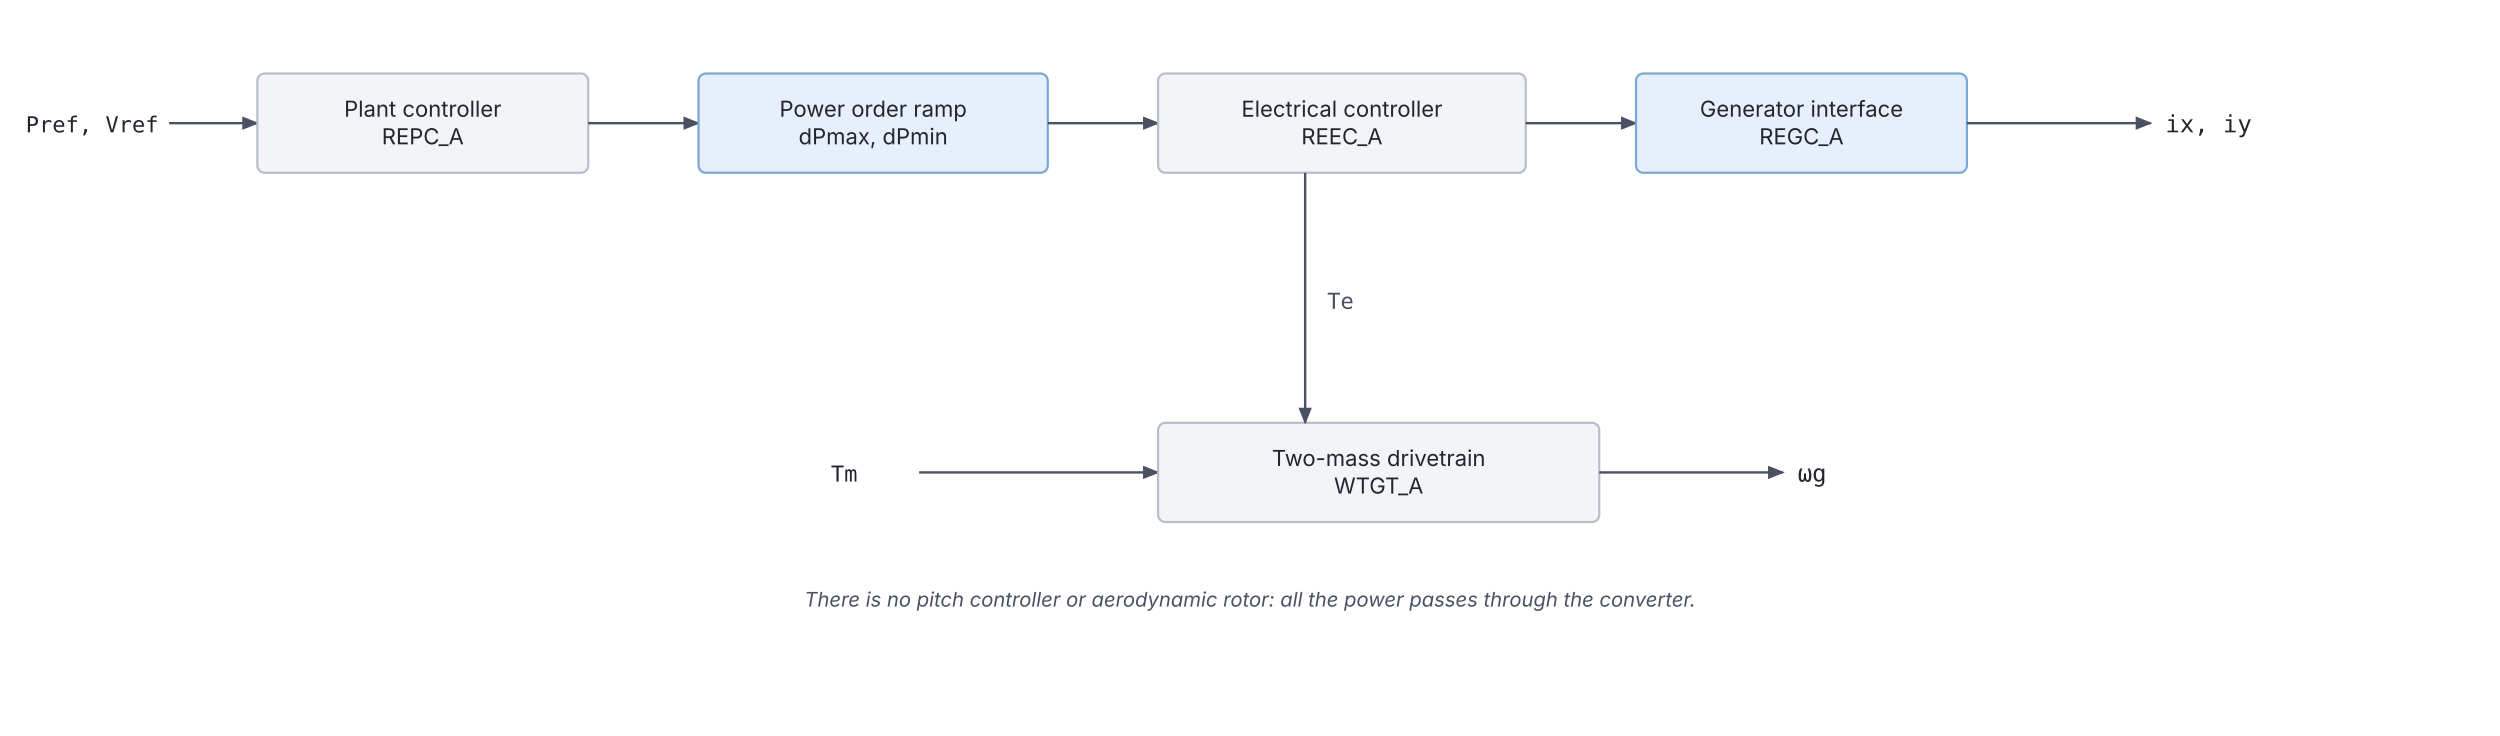
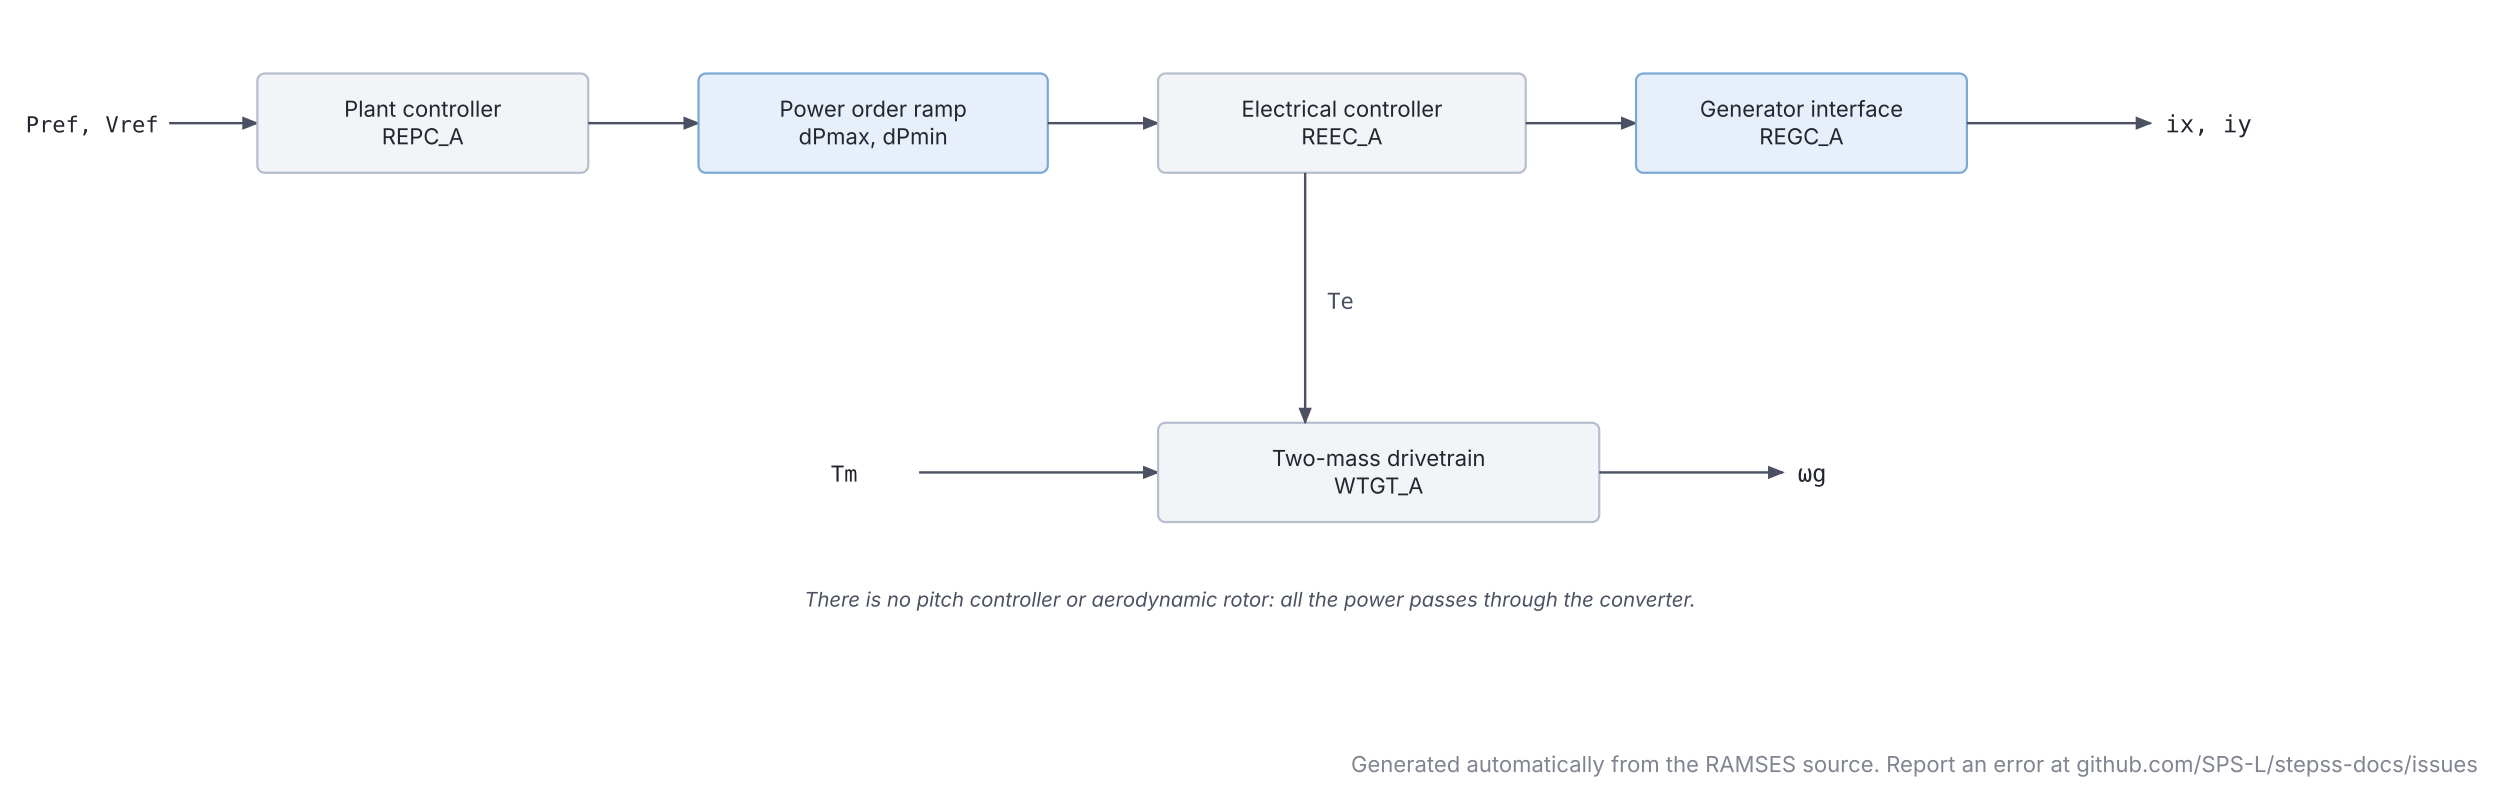
- <svg xmlns="http://www.w3.org/2000/svg" viewBox="0 0 1360 400" width="1360" height="400" role="img">
+ <svg xmlns="http://www.w3.org/2000/svg" viewBox="0 0 1360 430" width="1360" height="430" role="img">
  <defs>
    <marker id="arrow" viewBox="0 0 10 10" refX="9" refY="5" markerWidth="7" markerHeight="7" orient="auto-start-reverse">
      <path d="M 0 1 L 10 5 L 0 9 z" fill="#4b5162" />
    </marker>
    <marker id="arrow-accent" viewBox="0 0 10 10" refX="9" refY="5" markerWidth="7" markerHeight="7" orient="auto-start-reverse">
      <path d="M 0 1 L 10 5 L 0 9 z" fill="#2b6cb0" />
    </marker>
  </defs>
  <text x="14" y="72" text-anchor="start" font-family="JetBrains Mono, SFMono-Regular, Menlo, Consolas, monospace" font-size="12" fill="#23262f">Pref, Vref</text>
  <path d="M 92 67 L 140 67" fill="none" stroke="#4b5162" stroke-width="1.3" marker-end="url(#arrow)" />
  <rect x="140" y="40" width="180" height="54" rx="4" fill="#f2f4f8" stroke="#b6becd" stroke-width="1.2" />
  <text x="230.0" y="63.5" text-anchor="middle" font-family="Inter, -apple-system, Segoe UI, Helvetica, Arial, sans-serif" font-size="12" fill="#23262f">Plant controller</text>
  <text x="230.0" y="78.5" text-anchor="middle" font-family="Inter, -apple-system, Segoe UI, Helvetica, Arial, sans-serif" font-size="12" fill="#23262f">REPC_A</text>
  <path d="M 320 67 L 380 67" fill="none" stroke="#4b5162" stroke-width="1.3" marker-end="url(#arrow)" />
  <rect x="380" y="40" width="190" height="54" rx="4" fill="#e7f0fa" stroke="#7ba7d4" stroke-width="1.2" />
  <text x="475.0" y="63.5" text-anchor="middle" font-family="Inter, -apple-system, Segoe UI, Helvetica, Arial, sans-serif" font-size="12" fill="#23262f">Power order ramp</text>
  <text x="475.0" y="78.5" text-anchor="middle" font-family="Inter, -apple-system, Segoe UI, Helvetica, Arial, sans-serif" font-size="12" fill="#23262f">dPmax, dPmin</text>
  <path d="M 570 67 L 630 67" fill="none" stroke="#4b5162" stroke-width="1.3" marker-end="url(#arrow)" />
  <rect x="630" y="40" width="200" height="54" rx="4" fill="#f2f4f8" stroke="#b6becd" stroke-width="1.2" />
  <text x="730.0" y="63.5" text-anchor="middle" font-family="Inter, -apple-system, Segoe UI, Helvetica, Arial, sans-serif" font-size="12" fill="#23262f">Electrical controller</text>
  <text x="730.0" y="78.5" text-anchor="middle" font-family="Inter, -apple-system, Segoe UI, Helvetica, Arial, sans-serif" font-size="12" fill="#23262f">REEC_A</text>
  <path d="M 830 67 L 890 67" fill="none" stroke="#4b5162" stroke-width="1.3" marker-end="url(#arrow)" />
  <rect x="890" y="40" width="180" height="54" rx="4" fill="#e7f0fa" stroke="#7ba7d4" stroke-width="1.2" />
  <text x="980.0" y="63.5" text-anchor="middle" font-family="Inter, -apple-system, Segoe UI, Helvetica, Arial, sans-serif" font-size="12" fill="#23262f">Generator interface</text>
  <text x="980.0" y="78.5" text-anchor="middle" font-family="Inter, -apple-system, Segoe UI, Helvetica, Arial, sans-serif" font-size="12" fill="#23262f">REGC_A</text>
  <path d="M 1070 67 L 1170 67" fill="none" stroke="#4b5162" stroke-width="1.3" marker-end="url(#arrow)" />
  <text x="1178" y="72" text-anchor="start" font-family="JetBrains Mono, SFMono-Regular, Menlo, Consolas, monospace" font-size="13" fill="#23262f">ix, iy</text>
  <text x="452" y="262" text-anchor="start" font-family="JetBrains Mono, SFMono-Regular, Menlo, Consolas, monospace" font-size="12" fill="#23262f">Tm</text>
  <path d="M 500 257 L 630 257" fill="none" stroke="#4b5162" stroke-width="1.3" marker-end="url(#arrow)" />
  <rect x="630" y="230" width="240" height="54" rx="4" fill="#f2f4f8" stroke="#b6becd" stroke-width="1.2" />
  <text x="750.0" y="253.5" text-anchor="middle" font-family="Inter, -apple-system, Segoe UI, Helvetica, Arial, sans-serif" font-size="12" fill="#23262f">Two-mass drivetrain</text>
  <text x="750.0" y="268.5" text-anchor="middle" font-family="Inter, -apple-system, Segoe UI, Helvetica, Arial, sans-serif" font-size="12" fill="#23262f">WTGT_A</text>
  <path d="M 870 257 L 970 257" fill="none" stroke="#4b5162" stroke-width="1.3" marker-end="url(#arrow)" />
  <text x="978" y="262" text-anchor="start" font-family="JetBrains Mono, SFMono-Regular, Menlo, Consolas, monospace" font-size="13" fill="#23262f">ωg</text>
  <path d="M 710 94 L 710 230" fill="none" stroke="#4b5162" stroke-width="1.3" marker-end="url(#arrow)" />
  <text x="722" y="168" text-anchor="start" font-family="JetBrains Mono, SFMono-Regular, Menlo, Consolas, monospace" font-size="12" fill="#4b5162">Te</text>
  <text x="680" y="330" text-anchor="middle" font-family="Inter, -apple-system, Segoe UI, Helvetica, Arial, sans-serif" font-size="11" fill="#4b5162" font-style="italic">There is no pitch controller or aerodynamic rotor: all the power passes through the converter.</text>
+   <text x="1348" y="420" text-anchor="end" font-family="Inter, -apple-system, Segoe UI, Helvetica, Arial, sans-serif" font-size="12" fill="#4b5162" opacity="0.7">Generated automatically from the RAMSES source. Report an error at github.com/SPS-L/stepss-docs/issues</text>
</svg>
